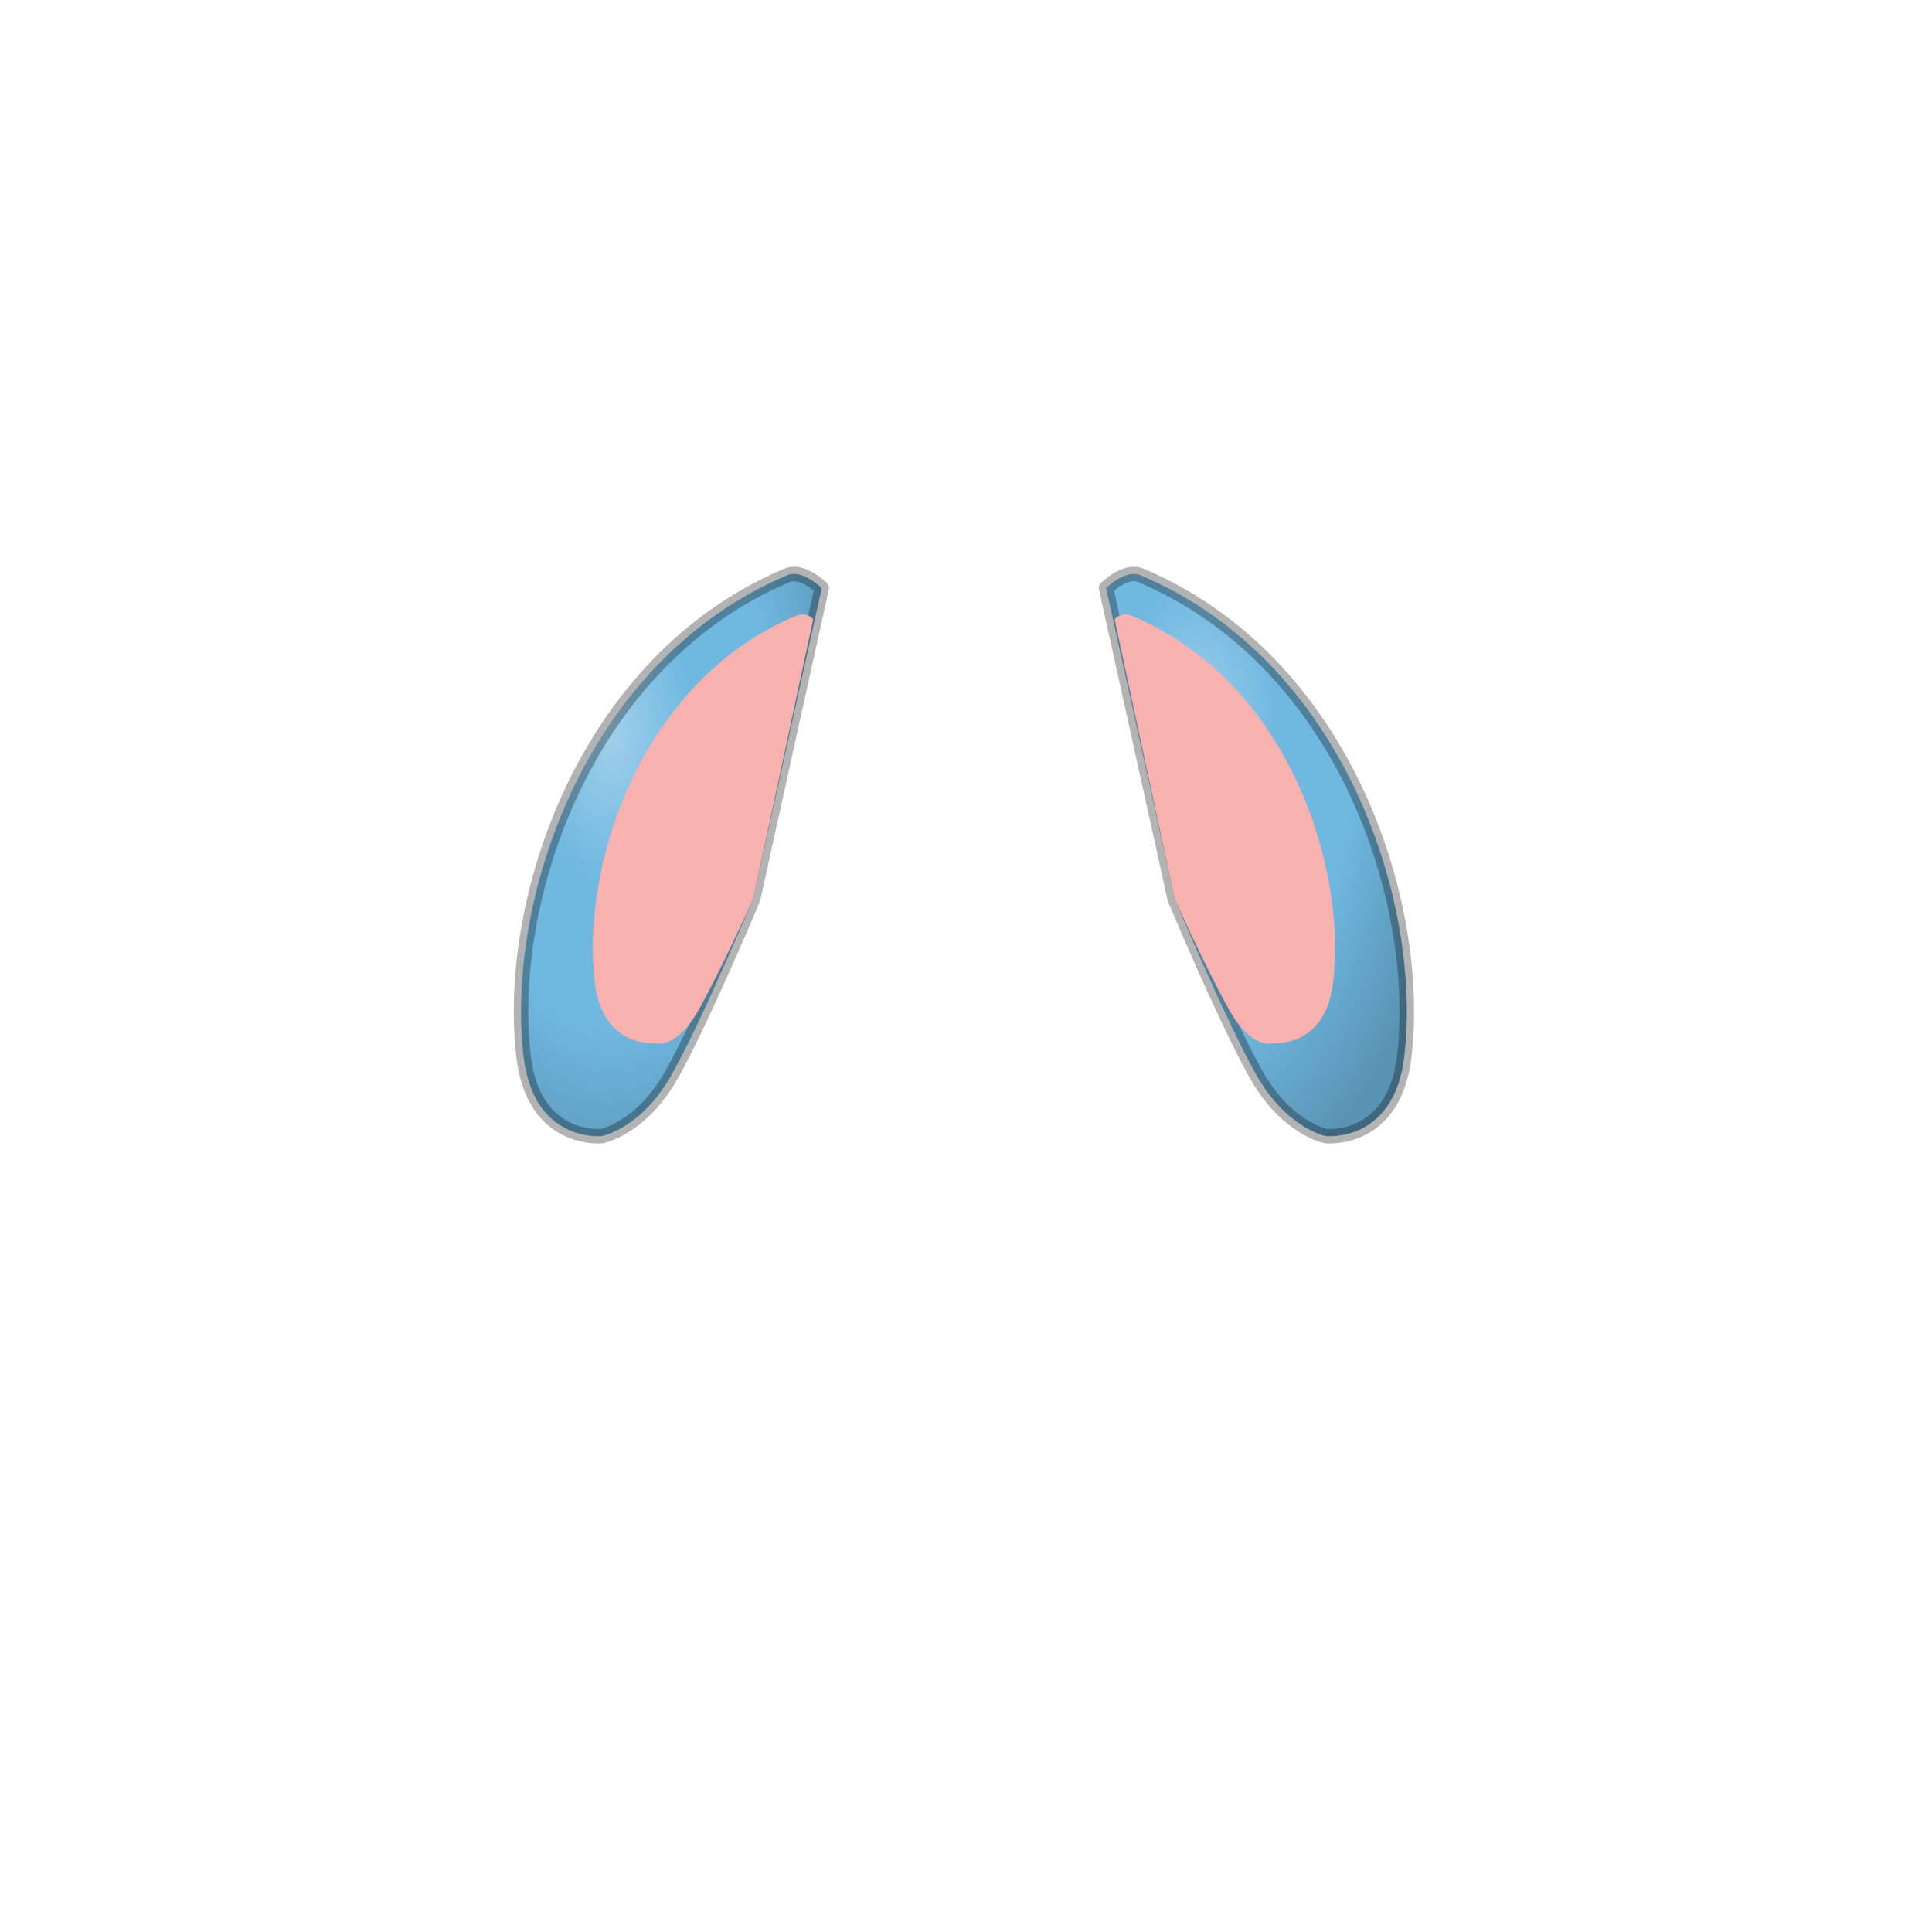
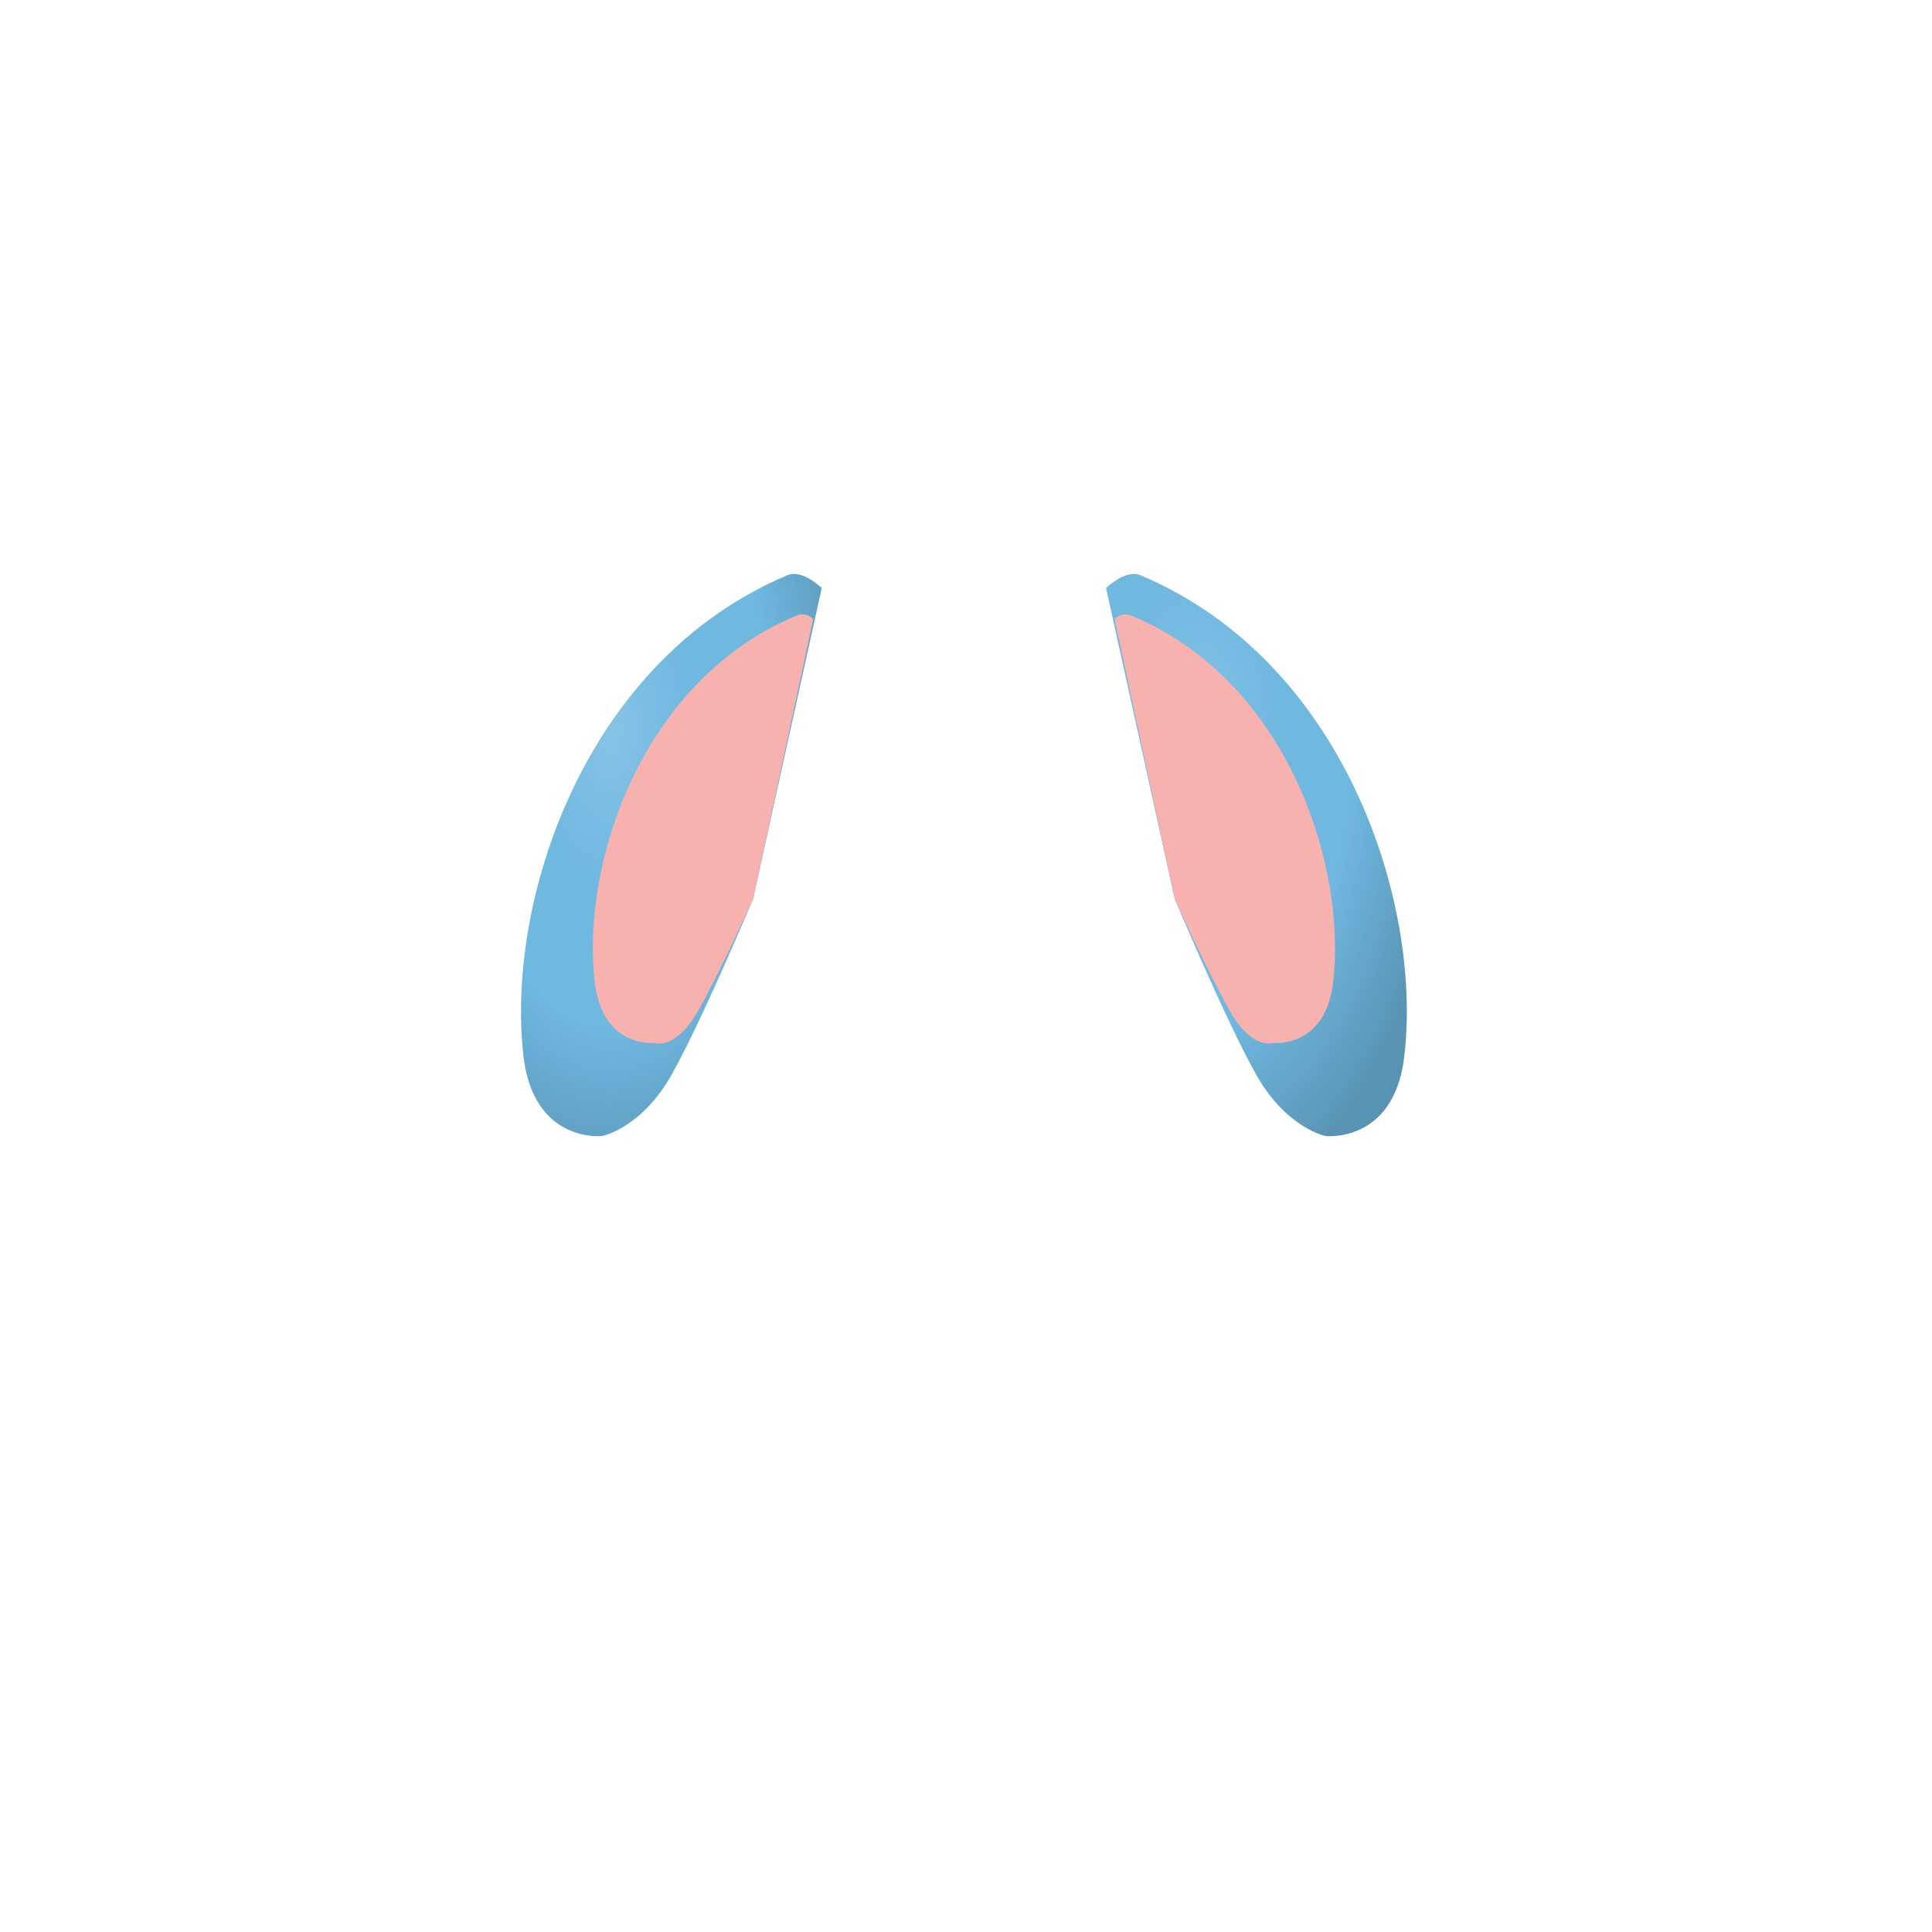
<svg xmlns="http://www.w3.org/2000/svg" viewBox="0 0 400 400" width="400" height="400">
  <defs>
    <radialGradient id="vol-oreja" cx="0.3" cy="0.28" r="0.85">
-       <stop offset="0" stop-color="#ffffff" stop-opacity="0.34" />
+       <stop offset="0" stop-color="#ffffff" stop-opacity="0.16" />
      <stop offset="0.32" stop-color="#ffffff" stop-opacity="0" />
      <stop offset="0.62" stop-color="#000000" stop-opacity="0" />
      <stop offset="1" stop-color="#000000" stop-opacity="0.2" />
    </radialGradient>
  </defs>
  <g id="oreja-izq">
    <path d="M 170.13,121.75  C 170.13,121.75 166.09,117.79 163.02,119.09  C 120.84,136.85 104.63,186.81 108.40,218.78  C 110.52,236.69 124.61,235.21 124.61,235.21  C 124.61,235.21 132.82,233.66 139.15,222.33  C 145.48,211.01 155.92,186.14 155.92,186.14  Z  M 170.13,121.75" class="oreja-base" fill="#6fb8e0" />
    <path d="M 170.13,121.75  C 170.13,121.75 166.09,117.79 163.02,119.09  C 120.84,136.85 104.63,186.81 108.40,218.78  C 110.52,236.69 124.61,235.21 124.61,235.21  C 124.61,235.21 132.82,233.66 139.15,222.33  C 145.48,211.01 155.92,186.14 155.92,186.14  Z  M 170.13,121.75" fill="url(#vol-oreja)" />
-     <path d="M 170.13,121.75  C 170.13,121.75 166.09,117.79 163.02,119.09  C 120.84,136.85 104.63,186.81 108.40,218.78  C 110.52,236.69 124.61,235.21 124.61,235.21  C 124.61,235.21 132.82,233.66 139.15,222.33  C 145.48,211.01 155.92,186.14 155.92,186.14  Z  M 170.13,121.75" fill="none" stroke="#000000" stroke-opacity="0.3" stroke-linecap="round" stroke-linejoin="round" stroke-width="3" />
    <path d="M 168.37,128.20  C 168.37,128.20 167.06,126.53 164.72,127.52  C 132.60,141.04 120.26,179.08 123.14,203.42  C 124.75,217.06 135.48,215.93 135.48,215.93  C 135.48,215.93 139.86,217.64 144.68,209.02  C 149.50,200.40 155.92,186.14 155.92,186.14  Z  M 168.37,128.20" fill="#f7b1af" />
  </g>
  <g id="oreja-der">
    <path d="M 229.00,121.75  C 229.00,121.75 233.04,117.79 236.11,119.09  C 278.30,136.85 294.51,186.81 290.73,218.78  C 288.62,236.69 274.52,235.21 274.52,235.21  C 274.52,235.21 266.31,233.66 259.99,222.33  C 253.65,211.01 243.22,186.14 243.22,186.14  Z  M 229.00,121.75" class="oreja-base" fill="#6fb8e0" />
    <path d="M 229.00,121.75  C 229.00,121.75 233.04,117.79 236.11,119.09  C 278.30,136.85 294.51,186.81 290.73,218.78  C 288.62,236.69 274.52,235.21 274.52,235.21  C 274.52,235.21 266.31,233.66 259.99,222.33  C 253.65,211.01 243.22,186.14 243.22,186.14  Z  M 229.00,121.75" fill="url(#vol-oreja)" />
-     <path d="M 229.00,121.75  C 229.00,121.75 233.04,117.79 236.11,119.09  C 278.30,136.85 294.51,186.81 290.73,218.78  C 288.62,236.69 274.52,235.21 274.52,235.21  C 274.52,235.21 266.31,233.66 259.99,222.33  C 253.65,211.01 243.22,186.14 243.22,186.14  Z  M 229.00,121.75" fill="none" stroke="#000000" stroke-opacity="0.3" stroke-linecap="round" stroke-linejoin="round" stroke-width="3" />
    <path d="M 230.77,128.20  C 230.77,128.20 232.08,126.53 234.42,127.52  C 266.54,141.04 278.87,179.08 276.00,203.42  C 274.39,217.06 263.66,215.93 263.66,215.93  C 263.66,215.93 259.27,217.64 254.45,209.02  C 249.63,200.40 243.22,186.14 243.22,186.14  Z  M 230.77,128.20" fill="#f7b1af" />
  </g>
</svg>
